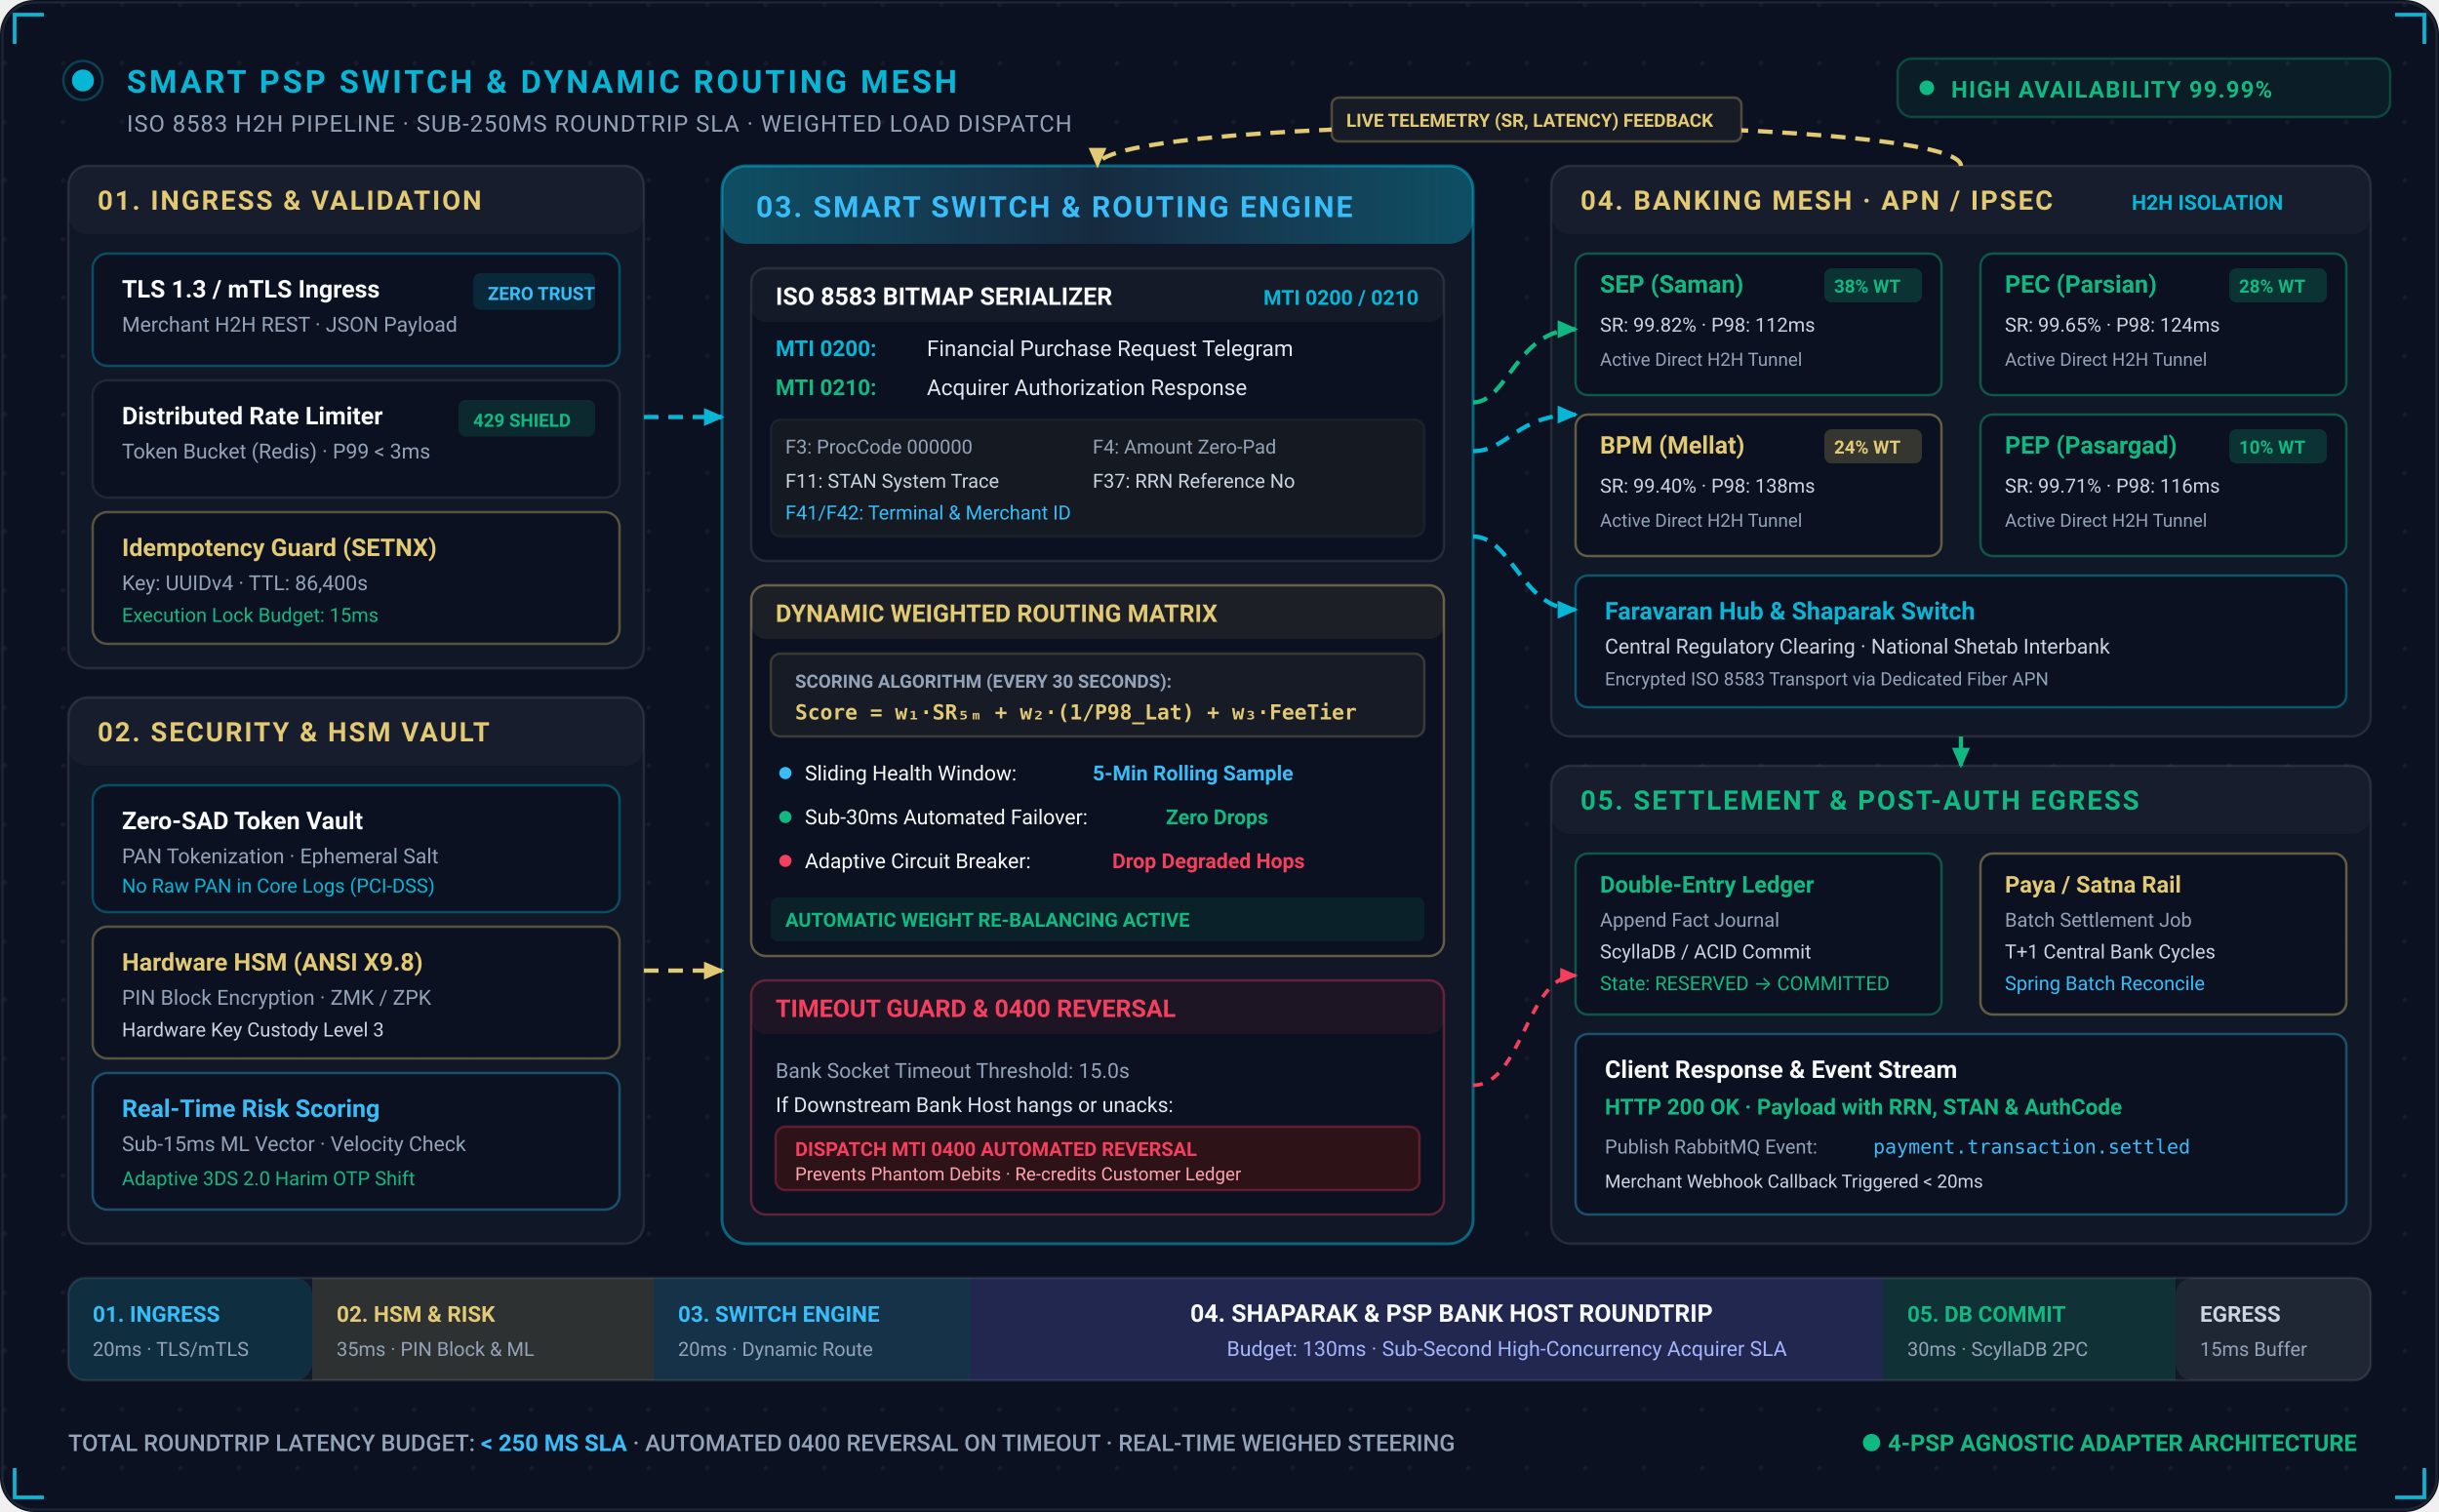
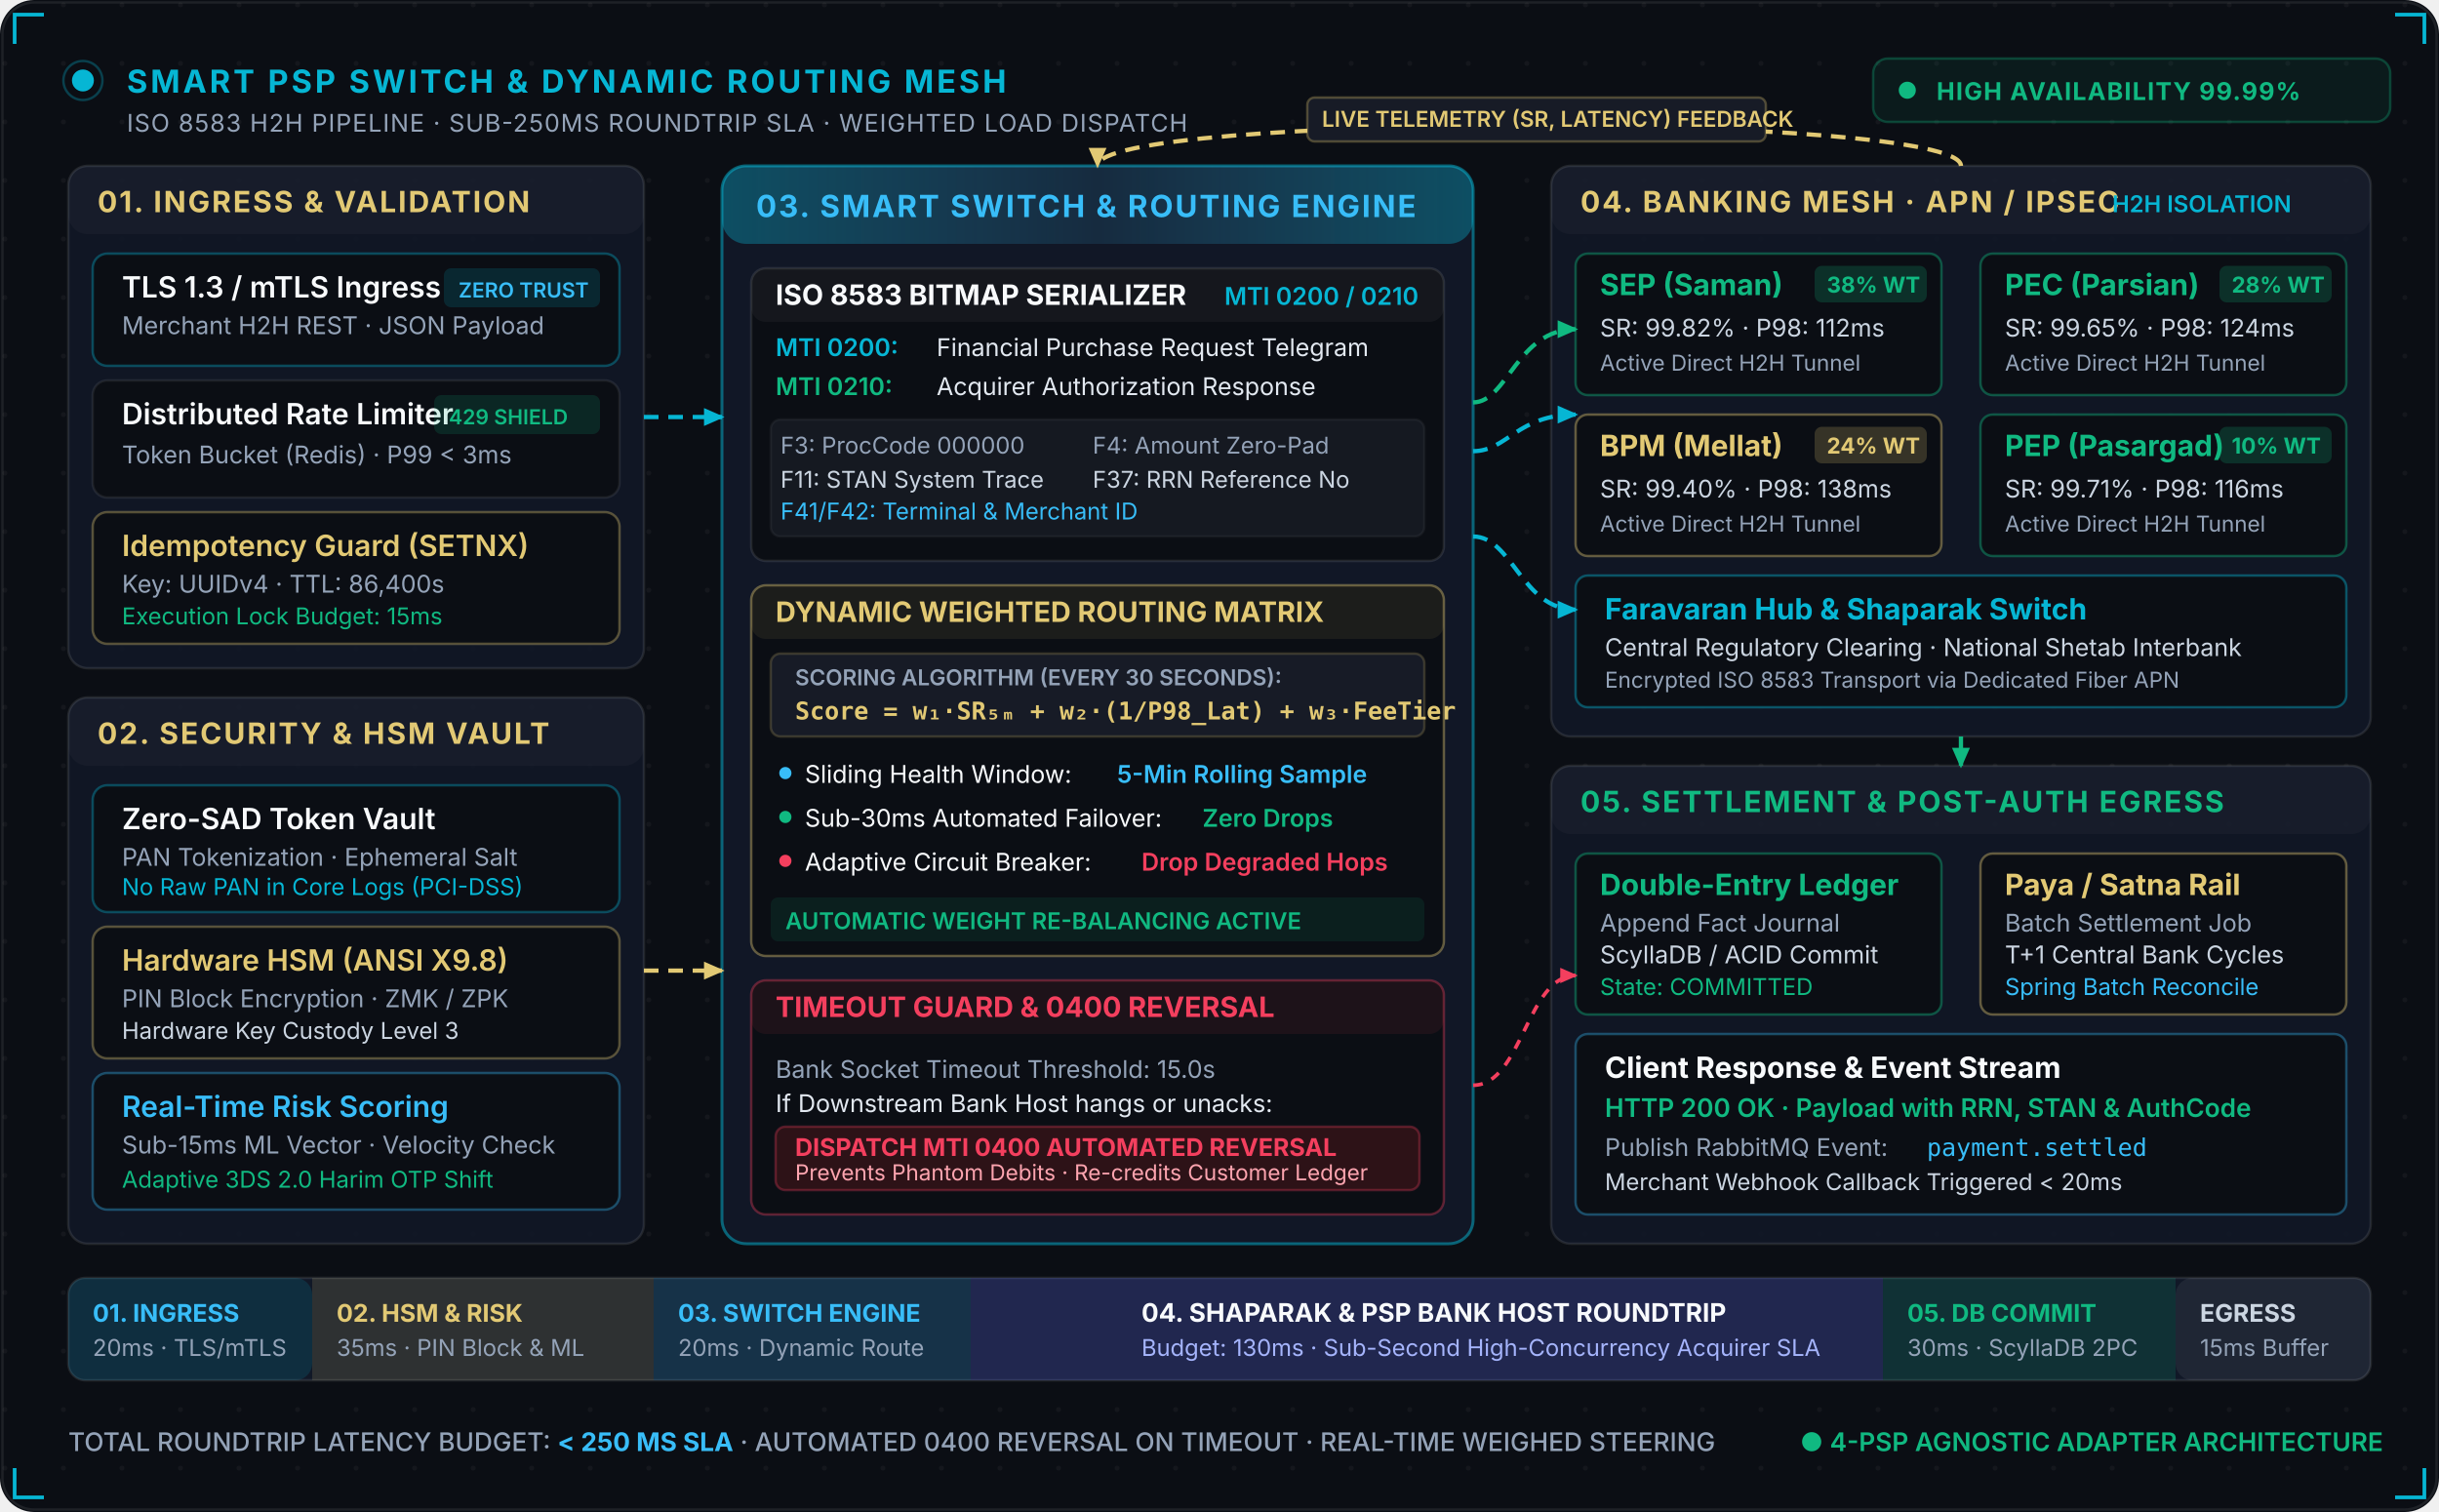
<svg xmlns="http://www.w3.org/2000/svg" viewBox="0 0 1000 620" width="100%" height="auto" class="w-full h-auto" preserveAspectRatio="xMidYMid meet" shape-rendering="geometricPrecision" text-rendering="geometricPrecision" dir="ltr">
  <defs>
    <pattern id="ps-grid-dots" width="24" height="24" patternUnits="userSpaceOnUse">
      <circle cx="2" cy="2" r="1" fill="#ffffff" fill-opacity="0.04" />
    </pattern>
    <linearGradient id="ps-cyan-grad" x1="0%" y1="0%" x2="100%" y2="100%">
      <stop offset="0%" stop-color="#06b6d4" stop-opacity="0.25" />
      <stop offset="100%" stop-color="#06b6d4" stop-opacity="0.02" />
    </linearGradient>
    <linearGradient id="ps-gold-grad" x1="0%" y1="0%" x2="100%" y2="100%">
      <stop offset="0%" stop-color="#e2c974" stop-opacity="0.2" />
      <stop offset="100%" stop-color="#e2c974" stop-opacity="0.02" />
    </linearGradient>
    <linearGradient id="ps-emerald-grad" x1="0%" y1="0%" x2="100%" y2="100%">
      <stop offset="0%" stop-color="#10b981" stop-opacity="0.2" />
      <stop offset="100%" stop-color="#10b981" stop-opacity="0.02" />
    </linearGradient>
    <linearGradient id="ps-core-glow" x1="0%" y1="0%" x2="100%" y2="0%">
      <stop offset="0%" stop-color="#06b6d4" stop-opacity="0.35" />
      <stop offset="50%" stop-color="#38bdf8" stop-opacity="0.12" />
      <stop offset="100%" stop-color="#06b6d4" stop-opacity="0.35" />
    </linearGradient>
    <marker id="ps-arrow-cyan" viewBox="0 0 10 10" refX="7" refY="5" markerWidth="6" markerHeight="6" orient="auto-start-reverse">
      <path d="M 0 1.5 L 8 5 L 0 8.5 z" fill="#06b6d4" />
    </marker>
    <marker id="ps-arrow-gold" viewBox="0 0 10 10" refX="7" refY="5" markerWidth="6" markerHeight="6" orient="auto-start-reverse">
      <path d="M 0 1.5 L 8 5 L 0 8.5 z" fill="#e2c974" />
    </marker>
    <marker id="ps-arrow-emerald" viewBox="0 0 10 10" refX="7" refY="5" markerWidth="6" markerHeight="6" orient="auto-start-reverse">
      <path d="M 0 1.5 L 8 5 L 0 8.5 z" fill="#10b981" />
    </marker>
    <marker id="ps-arrow-rose" viewBox="0 0 10 10" refX="7" refY="5" markerWidth="6" markerHeight="6" orient="auto-start-reverse">
      <path d="M 0 1.5 L 8 5 L 0 8.5 z" fill="#f43f5e" />
    </marker>
    <style>
      @keyframes psFlow { to { stroke-dashoffset: -28; } }
      .ps-conduit-cyan { stroke: #06b6d4; stroke-width: 1.75; stroke-dasharray: 6 4; animation: psFlow 1.6s linear infinite; }
      .ps-conduit-gold { stroke: #e2c974; stroke-width: 1.75; stroke-dasharray: 6 4; animation: psFlow 1.6s linear infinite; }
      .ps-conduit-emerald { stroke: #10b981; stroke-width: 1.75; stroke-dasharray: 6 4; animation: psFlow 1.6s linear infinite; }
      .ps-conduit-rose { stroke: #f43f5e; stroke-width: 1.5; stroke-dasharray: 4 4; animation: psFlow 2s linear infinite; }
-       text { font-family: system-ui, -apple-system, 'Segoe UI', Roboto, 'IBM Plex Mono', monospace; }
+       text { font-family: 'IBM Plex Mono', system-ui, -apple-system, monospace; }
      .code-font { font-family: 'IBM Plex Mono', monospace; }
    </style>
  </defs>
-   <rect width="1000" height="620" fill="#0b1120" rx="14" />
+   <rect width="1000" height="620" fill="#0b0e14" rx="14" />
  <rect width="1000" height="620" fill="url(#ps-grid-dots)" rx="14" />
  <rect width="998" height="618" x="1" y="1" fill="none" stroke="#ffffff" stroke-opacity="0.08" rx="13" />
  <path d="M 6 18 L 6 6 L 18 6" stroke="#06b6d4" stroke-width="1.5" fill="none" />
  <path d="M 982 6 L 994 6 L 994 18" stroke="#06b6d4" stroke-width="1.5" fill="none" />
  <path d="M 6 602 L 6 614 L 18 614" stroke="#06b6d4" stroke-width="1.5" fill="none" />
  <path d="M 982 614 L 994 614 L 994 602" stroke="#06b6d4" stroke-width="1.5" fill="none" />
  <g transform="translate(28, 22)">
    <circle cx="6" cy="11" r="4.5" fill="#06b6d4" />
    <circle cx="6" cy="11" r="8" fill="none" stroke="#06b6d4" stroke-opacity="0.3" />
    <text x="24" y="16" fill="#06b6d4" font-size="13" font-weight="700" letter-spacing="1.2">SMART PSP SWITCH &amp; DYNAMIC ROUTING MESH</text>
-     <text x="24" y="32" fill="#94a3b8" font-size="9.5" letter-spacing="0.4">ISO 8583 H2H PIPELINE · SUB-250MS ROUNDTRIP SLA · WEIGHTED LOAD DISPATCH</text>
-     <rect x="750" y="2" width="202" height="24" rx="6" fill="#10b981" fill-opacity="0.08" stroke="#10b981" stroke-opacity="0.3" />
-     <circle cx="762" cy="14" r="3" fill="#10b981" />
-     <text x="772" y="18" fill="#10b981" font-size="9.5" font-weight="700" letter-spacing="0.5">HIGH AVAILABILITY 99.99%</text>
+     <text x="24" y="32" fill="#94a3b8" font-size="10" letter-spacing="0.4">ISO 8583 H2H PIPELINE · SUB-250MS ROUNDTRIP SLA · WEIGHTED LOAD DISPATCH</text>
+     <rect x="740" y="2" width="212" height="26" rx="6" fill="#10b981" fill-opacity="0.08" stroke="#10b981" stroke-opacity="0.3" />
+     <circle cx="754" cy="15" r="3.5" fill="#10b981" />
+     <text x="766" y="19" fill="#10b981" font-size="10" font-weight="700" letter-spacing="0.5">HIGH AVAILABILITY 99.99%</text>
  </g>
  <g transform="translate(28, 68)">
    <rect width="236" height="206" rx="8" fill="#111827" fill-opacity="0.85" stroke="#ffffff" stroke-opacity="0.1" />
    <rect width="236" height="28" rx="8" fill="#ffffff" fill-opacity="0.03" />
-     <text x="12" y="18" fill="#e2c974" font-size="11" font-weight="700" letter-spacing="0.8">01. INGRESS &amp; VALIDATION</text>
-     <g transform="translate(10, 36)">
-       <rect width="216" height="46" rx="6" fill="#0b1120" stroke="#06b6d4" stroke-opacity="0.35" />
-       <text x="12" y="18" fill="#f8fafc" font-size="10" font-weight="600">TLS 1.3 / mTLS Ingress</text>
-       <text x="12" y="32" fill="#94a3b8" font-size="8.5">Merchant H2H REST · JSON Payload</text>
-       <rect x="156" y="8" width="50" height="15" rx="3" fill="#06b6d4" fill-opacity="0.15" />
-       <text x="162" y="19" fill="#38bdf8" font-size="7.5" font-weight="600">ZERO TRUST</text>
+     <text x="12" y="19" fill="#e2c974" font-size="12" font-weight="700" letter-spacing="0.8">01. INGRESS &amp; VALIDATION</text>
+     <g transform="translate(10, 36)">
+       <rect width="216" height="46" rx="6" fill="#0b0e14" stroke="#06b6d4" stroke-opacity="0.35" />
+       <text x="12" y="18" fill="#f8fafc" font-size="12" font-weight="600">TLS 1.3 / mTLS Ingress</text>
+       <text x="12" y="33" fill="#94a3b8" font-size="10">Merchant H2H REST · JSON Payload</text>
+       <rect x="144" y="6" width="64" height="16" rx="3" fill="#06b6d4" fill-opacity="0.15" />
+       <text x="150" y="18" fill="#38bdf8" font-size="8.5" font-weight="600">ZERO TRUST</text>
    </g>
    <g transform="translate(10, 88)">
-       <rect width="216" height="48" rx="6" fill="#0b1120" stroke="#ffffff" stroke-opacity="0.08" />
-       <text x="12" y="18" fill="#f8fafc" font-size="10" font-weight="600">Distributed Rate Limiter</text>
-       <text x="12" y="32" fill="#94a3b8" font-size="8.5">Token Bucket (Redis) · P99 &lt; 3ms</text>
-       <rect x="150" y="8" width="56" height="15" rx="3" fill="#10b981" fill-opacity="0.15" />
-       <text x="156" y="19" fill="#10b981" font-size="7.5" font-weight="600">429 SHIELD</text>
+       <rect width="216" height="48" rx="6" fill="#0b0e14" stroke="#ffffff" stroke-opacity="0.08" />
+       <text x="12" y="18" fill="#f8fafc" font-size="12" font-weight="600">Distributed Rate Limiter</text>
+       <text x="12" y="34" fill="#94a3b8" font-size="10">Token Bucket (Redis) · P99 &lt; 3ms</text>
+       <rect x="140" y="6" width="68" height="16" rx="3" fill="#10b981" fill-opacity="0.15" />
+       <text x="146" y="18" fill="#10b981" font-size="8.5" font-weight="600">429 SHIELD</text>
    </g>
    <g transform="translate(10, 142)">
-       <rect width="216" height="54" rx="6" fill="#0b1120" stroke="#e2c974" stroke-opacity="0.35" />
-       <text x="12" y="18" fill="#e2c974" font-size="10" font-weight="600">Idempotency Guard (SETNX)</text>
-       <text x="12" y="32" fill="#94a3b8" font-size="8.5">Key: UUIDv4 · TTL: 86,400s</text>
-       <text x="12" y="45" fill="#10b981" font-size="8">Execution Lock Budget: 15ms</text>
+       <rect width="216" height="54" rx="6" fill="#0b0e14" stroke="#e2c974" stroke-opacity="0.35" />
+       <text x="12" y="18" fill="#e2c974" font-size="12" font-weight="600">Idempotency Guard (SETNX)</text>
+       <text x="12" y="33" fill="#94a3b8" font-size="10">Key: UUIDv4 · TTL: 86,400s</text>
+       <text x="12" y="46" fill="#10b981" font-size="9.5">Execution Lock Budget: 15ms</text>
    </g>
  </g>
  <g transform="translate(28, 286)">
    <rect width="236" height="224" rx="8" fill="#111827" fill-opacity="0.85" stroke="#ffffff" stroke-opacity="0.1" />
    <rect width="236" height="28" rx="8" fill="#ffffff" fill-opacity="0.03" />
-     <text x="12" y="18" fill="#e2c974" font-size="11" font-weight="700" letter-spacing="0.8">02. SECURITY &amp; HSM VAULT</text>
-     <g transform="translate(10, 36)">
-       <rect width="216" height="52" rx="6" fill="#0b1120" stroke="#06b6d4" stroke-opacity="0.35" />
-       <text x="12" y="18" fill="#f8fafc" font-size="10" font-weight="600">Zero-SAD Token Vault</text>
-       <text x="12" y="32" fill="#94a3b8" font-size="8.5">PAN Tokenization · Ephemeral Salt</text>
-       <text x="12" y="44" fill="#06b6d4" font-size="8">No Raw PAN in Core Logs (PCI-DSS)</text>
+     <text x="12" y="19" fill="#e2c974" font-size="12" font-weight="700" letter-spacing="0.8">02. SECURITY &amp; HSM VAULT</text>
+     <g transform="translate(10, 36)">
+       <rect width="216" height="52" rx="6" fill="#0b0e14" stroke="#06b6d4" stroke-opacity="0.35" />
+       <text x="12" y="18" fill="#f8fafc" font-size="12" font-weight="600">Zero-SAD Token Vault</text>
+       <text x="12" y="33" fill="#94a3b8" font-size="10">PAN Tokenization · Ephemeral Salt</text>
+       <text x="12" y="45" fill="#06b6d4" font-size="9.5">No Raw PAN in Core Logs (PCI-DSS)</text>
    </g>
    <g transform="translate(10, 94)">
-       <rect width="216" height="54" rx="6" fill="#0b1120" stroke="#e2c974" stroke-opacity="0.35" />
-       <text x="12" y="18" fill="#e2c974" font-size="10" font-weight="600">Hardware HSM (ANSI X9.8)</text>
-       <text x="12" y="32" fill="#94a3b8" font-size="8.5">PIN Block Encryption · ZMK / ZPK</text>
-       <text x="12" y="45" fill="#cbd5e1" font-size="8">Hardware Key Custody Level 3</text>
+       <rect width="216" height="54" rx="6" fill="#0b0e14" stroke="#e2c974" stroke-opacity="0.35" />
+       <text x="12" y="18" fill="#e2c974" font-size="12" font-weight="600">Hardware HSM (ANSI X9.8)</text>
+       <text x="12" y="33" fill="#94a3b8" font-size="10">PIN Block Encryption · ZMK / ZPK</text>
+       <text x="12" y="46" fill="#cbd5e1" font-size="9.5">Hardware Key Custody Level 3</text>
    </g>
    <g transform="translate(10, 154)">
-       <rect width="216" height="56" rx="6" fill="#0b1120" stroke="#38bdf8" stroke-opacity="0.35" />
-       <text x="12" y="18" fill="#38bdf8" font-size="10" font-weight="600">Real-Time Risk Scoring</text>
-       <text x="12" y="32" fill="#94a3b8" font-size="8.5">Sub-15ms ML Vector · Velocity Check</text>
-       <text x="12" y="46" fill="#10b981" font-size="8">Adaptive 3DS 2.0 Harim OTP Shift</text>
+       <rect width="216" height="56" rx="6" fill="#0b0e14" stroke="#38bdf8" stroke-opacity="0.35" />
+       <text x="12" y="18" fill="#38bdf8" font-size="12" font-weight="600">Real-Time Risk Scoring</text>
+       <text x="12" y="33" fill="#94a3b8" font-size="10">Sub-15ms ML Vector · Velocity Check</text>
+       <text x="12" y="47" fill="#10b981" font-size="9.5">Adaptive 3DS 2.0 Harim OTP Shift</text>
    </g>
  </g>
  <g transform="translate(296, 68)">
    <rect width="308" height="442" rx="10" fill="#111827" fill-opacity="0.95" stroke="#06b6d4" stroke-opacity="0.5" stroke-width="1.2" />
    <rect width="308" height="32" rx="10" fill="url(#ps-core-glow)" />
-     <text x="14" y="21" fill="#38bdf8" font-size="12" font-weight="700" letter-spacing="0.8">03. SMART SWITCH &amp; ROUTING ENGINE</text>
+     <text x="14" y="21" fill="#38bdf8" font-size="12.5" font-weight="700" letter-spacing="0.8">03. SMART SWITCH &amp; ROUTING ENGINE</text>
    <g transform="translate(12, 42)">
-       <rect width="284" height="120" rx="6" fill="#0b1120" stroke="#ffffff" stroke-opacity="0.1" />
+       <rect width="284" height="120" rx="6" fill="#0b0e14" stroke="#ffffff" stroke-opacity="0.1" />
      <rect width="284" height="22" rx="6" fill="#ffffff" fill-opacity="0.04" />
-       <text x="10" y="15" fill="#f8fafc" font-size="10" font-weight="700">ISO 8583 BITMAP SERIALIZER</text>
-       <text x="210" y="15" fill="#06b6d4" font-size="8.5" font-weight="600">MTI 0200 / 0210</text>
-       <text x="10" y="36" fill="#06b6d4" font-size="9" font-weight="600">MTI 0200:</text>
-       <text x="72" y="36" fill="#e2e8f0" font-size="9">Financial Purchase Request Telegram</text>
-       <text x="10" y="52" fill="#10b981" font-size="9" font-weight="600">MTI 0210:</text>
-       <text x="72" y="52" fill="#e2e8f0" font-size="9">Acquirer Authorization Response</text>
+       <text x="10" y="15" fill="#f8fafc" font-size="11.5" font-weight="700">ISO 8583 BITMAP SERIALIZER</text>
+       <text x="194" y="15" fill="#06b6d4" font-size="10" font-weight="600">MTI 0200 / 0210</text>
+       <text x="10" y="36" fill="#06b6d4" font-size="10" font-weight="600">MTI 0200:</text>
+       <text x="76" y="36" fill="#e2e8f0" font-size="10">Financial Purchase Request Telegram</text>
+       <text x="10" y="52" fill="#10b981" font-size="10" font-weight="600">MTI 0210:</text>
+       <text x="76" y="52" fill="#e2e8f0" font-size="10">Acquirer Authorization Response</text>
      <rect x="8" y="62" width="268" height="48" rx="4" fill="#151921" stroke="#ffffff" stroke-opacity="0.05" />
-       <text x="14" y="76" fill="#94a3b8" font-size="8">F3: ProcCode 000000</text>
-       <text x="140" y="76" fill="#94a3b8" font-size="8">F4: Amount Zero-Pad</text>
-       <text x="14" y="90" fill="#cbd5e1" font-size="8">F11: STAN System Trace</text>
-       <text x="140" y="90" fill="#cbd5e1" font-size="8">F37: RRN Reference No</text>
-       <text x="14" y="103" fill="#38bdf8" font-size="8">F41/F42: Terminal &amp; Merchant ID</text>
+       <text x="12" y="76" fill="#94a3b8" font-size="9.5">F3: ProcCode 000000</text>
+       <text x="140" y="76" fill="#94a3b8" font-size="9.5">F4: Amount Zero-Pad</text>
+       <text x="12" y="90" fill="#cbd5e1" font-size="9.5">F11: STAN System Trace</text>
+       <text x="140" y="90" fill="#cbd5e1" font-size="9.5">F37: RRN Reference No</text>
+       <text x="12" y="103" fill="#38bdf8" font-size="9.5">F41/F42: Terminal &amp; Merchant ID</text>
    </g>
    <g transform="translate(12, 172)">
-       <rect width="284" height="152" rx="6" fill="#0b1120" stroke="#e2c974" stroke-opacity="0.4" />
+       <rect width="284" height="152" rx="6" fill="#0b0e14" stroke="#e2c974" stroke-opacity="0.4" />
      <rect width="284" height="22" rx="6" fill="#e2c974" fill-opacity="0.08" />
-       <text x="10" y="15" fill="#e2c974" font-size="10" font-weight="700">DYNAMIC WEIGHTED ROUTING MATRIX</text>
+       <text x="10" y="15" fill="#e2c974" font-size="11.5" font-weight="700">DYNAMIC WEIGHTED ROUTING MATRIX</text>
      <g transform="translate(8, 28)">
        <rect width="268" height="34" rx="4" fill="#171b26" stroke="#e2c974" stroke-opacity="0.2" />
-         <text x="10" y="14" fill="#94a3b8" font-size="7.5" font-weight="600">SCORING ALGORITHM (EVERY 30 SECONDS):</text>
-         <text x="10" y="27" fill="#e2c974" font-size="8.5" class="code-font" font-weight="600">Score = w₁·SR₅ₘ + w₂·(1/P98_Lat) + w₃·FeeTier</text>
+         <text x="10" y="13" fill="#94a3b8" font-size="9" font-weight="600">SCORING ALGORITHM (EVERY 30 SECONDS):</text>
+         <text x="10" y="27" fill="#e2c974" font-size="10" class="code-font" font-weight="600">Score = w₁·SR₅ₘ + w₂·(1/P98_Lat) + w₃·FeeTier</text>
      </g>
      <g transform="translate(10, 72)">
        <circle cx="4" cy="5" r="2.5" fill="#38bdf8" />
-         <text x="12" y="8" fill="#f8fafc" font-size="8.5">Sliding Health Window:</text>
-         <text x="130" y="8" fill="#38bdf8" font-size="8.5" font-weight="600">5-Min Rolling Sample</text>
+         <text x="12" y="9" fill="#f8fafc" font-size="10">Sliding Health Window:</text>
+         <text x="140" y="9" fill="#38bdf8" font-size="10" font-weight="600">5-Min Rolling Sample</text>
        <circle cx="4" cy="23" r="2.5" fill="#10b981" />
-         <text x="12" y="26" fill="#f8fafc" font-size="8.5">Sub-30ms Automated Failover:</text>
-         <text x="160" y="26" fill="#10b981" font-size="8.5" font-weight="600">Zero Drops</text>
+         <text x="12" y="27" fill="#f8fafc" font-size="10">Sub-30ms Automated Failover:</text>
+         <text x="175" y="27" fill="#10b981" font-size="10" font-weight="600">Zero Drops</text>
        <circle cx="4" cy="41" r="2.5" fill="#f43f5e" />
-         <text x="12" y="44" fill="#f8fafc" font-size="8.5">Adaptive Circuit Breaker:</text>
-         <text x="138" y="44" fill="#f43f5e" font-size="8.5" font-weight="600">Drop Degraded Hops</text>
+         <text x="12" y="45" fill="#f8fafc" font-size="10">Adaptive Circuit Breaker:</text>
+         <text x="150" y="45" fill="#f43f5e" font-size="10" font-weight="600">Drop Degraded Hops</text>
      </g>
      <rect x="8" y="128" width="268" height="18" rx="3" fill="#10b981" fill-opacity="0.1" />
-       <text x="14" y="140" fill="#10b981" font-size="8" font-weight="600">AUTOMATIC WEIGHT RE-BALANCING ACTIVE</text>
+       <text x="14" y="141" fill="#10b981" font-size="9.5" font-weight="600">AUTOMATIC WEIGHT RE-BALANCING ACTIVE</text>
    </g>
    <g transform="translate(12, 334)">
-       <rect width="284" height="96" rx="6" fill="#0b1120" stroke="#f43f5e" stroke-opacity="0.35" />
+       <rect width="284" height="96" rx="6" fill="#0b0e14" stroke="#f43f5e" stroke-opacity="0.35" />
      <rect width="284" height="22" rx="6" fill="#f43f5e" fill-opacity="0.08" />
-       <text x="10" y="15" fill="#f43f5e" font-size="10" font-weight="700">TIMEOUT GUARD &amp; 0400 REVERSAL</text>
+       <text x="10" y="15" fill="#f43f5e" font-size="11.5" font-weight="700">TIMEOUT GUARD &amp; 0400 REVERSAL</text>
      <g transform="translate(10, 30)">
-         <text x="0" y="10" fill="#94a3b8" font-size="8.5">Bank Socket Timeout Threshold: 15.0s</text>
-         <text x="0" y="24" fill="#e2e8f0" font-size="8.5">If Downstream Bank Host hangs or unacks:</text>
+         <text x="0" y="10" fill="#94a3b8" font-size="10">Bank Socket Timeout Threshold: 15.0s</text>
+         <text x="0" y="24" fill="#e2e8f0" font-size="10">If Downstream Bank Host hangs or unacks:</text>
        <rect x="0" y="30" width="264" height="26" rx="4" fill="#2d1217" stroke="#f43f5e" stroke-opacity="0.3" />
-         <text x="8" y="42" fill="#f43f5e" font-size="8" font-weight="700">DISPATCH MTI 0400 AUTOMATED REVERSAL</text>
-         <text x="8" y="52" fill="#fda4af" font-size="7.5">Prevents Phantom Debits · Re-credits Customer Ledger</text>
+         <text x="8" y="42" fill="#f43f5e" font-size="10" font-weight="700">DISPATCH MTI 0400 AUTOMATED REVERSAL</text>
+         <text x="8" y="52" fill="#fda4af" font-size="9">Prevents Phantom Debits · Re-credits Customer Ledger</text>
      </g>
    </g>
  </g>
  <g transform="translate(636, 68)">
    <rect width="336" height="234" rx="8" fill="#111827" fill-opacity="0.85" stroke="#ffffff" stroke-opacity="0.1" />
    <rect width="336" height="28" rx="8" fill="#ffffff" fill-opacity="0.03" />
-     <text x="12" y="18" fill="#e2c974" font-size="11" font-weight="700" letter-spacing="0.8">04. BANKING MESH · APN / IPSEC</text>
-     <text x="238" y="18" fill="#06b6d4" font-size="8.5" font-weight="600">H2H ISOLATION</text>
-     <g transform="translate(10, 36)">
-       <rect width="150" height="58" rx="5" fill="#0b1120" stroke="#10b981" stroke-opacity="0.4" />
-       <text x="10" y="16" fill="#10b981" font-size="10" font-weight="700">SEP (Saman)</text>
-       <rect x="102" y="6" width="40" height="14" rx="3" fill="#10b981" fill-opacity="0.2" />
-       <text x="106" y="16" fill="#10b981" font-size="7.5" font-weight="700">38% WT</text>
-       <text x="10" y="32" fill="#cbd5e1" font-size="8">SR: 99.82% · P98: 112ms</text>
-       <text x="10" y="46" fill="#94a3b8" font-size="7.5">Active Direct H2H Tunnel</text>
+     <text x="12" y="19" fill="#e2c974" font-size="12" font-weight="700" letter-spacing="0.8">04. BANKING MESH · APN / IPSEC</text>
+     <text x="230" y="19" fill="#06b6d4" font-size="9.5" font-weight="600">H2H ISOLATION</text>
+     <g transform="translate(10, 36)">
+       <rect width="150" height="58" rx="5" fill="#0b0e14" stroke="#10b981" stroke-opacity="0.4" />
+       <text x="10" y="17" fill="#10b981" font-size="12" font-weight="700">SEP (Saman)</text>
+       <rect x="98" y="5" width="46" height="15" rx="3" fill="#10b981" fill-opacity="0.2" />
+       <text x="103" y="16" fill="#10b981" font-size="9" font-weight="700">38% WT</text>
+       <text x="10" y="34" fill="#cbd5e1" font-size="10">SR: 99.82% · P98: 112ms</text>
+       <text x="10" y="48" fill="#94a3b8" font-size="9">Active Direct H2H Tunnel</text>
    </g>
    <g transform="translate(176, 36)">
-       <rect width="150" height="58" rx="5" fill="#0b1120" stroke="#10b981" stroke-opacity="0.4" />
-       <text x="10" y="16" fill="#10b981" font-size="10" font-weight="700">PEC (Parsian)</text>
-       <rect x="102" y="6" width="40" height="14" rx="3" fill="#10b981" fill-opacity="0.2" />
-       <text x="106" y="16" fill="#10b981" font-size="7.5" font-weight="700">28% WT</text>
-       <text x="10" y="32" fill="#cbd5e1" font-size="8">SR: 99.65% · P98: 124ms</text>
-       <text x="10" y="46" fill="#94a3b8" font-size="7.5">Active Direct H2H Tunnel</text>
+       <rect width="150" height="58" rx="5" fill="#0b0e14" stroke="#10b981" stroke-opacity="0.4" />
+       <text x="10" y="17" fill="#10b981" font-size="12" font-weight="700">PEC (Parsian)</text>
+       <rect x="98" y="5" width="46" height="15" rx="3" fill="#10b981" fill-opacity="0.2" />
+       <text x="103" y="16" fill="#10b981" font-size="9" font-weight="700">28% WT</text>
+       <text x="10" y="34" fill="#cbd5e1" font-size="10">SR: 99.65% · P98: 124ms</text>
+       <text x="10" y="48" fill="#94a3b8" font-size="9">Active Direct H2H Tunnel</text>
    </g>
    <g transform="translate(10, 102)">
-       <rect width="150" height="58" rx="5" fill="#0b1120" stroke="#e2c974" stroke-opacity="0.4" />
-       <text x="10" y="16" fill="#e2c974" font-size="10" font-weight="700">BPM (Mellat)</text>
-       <rect x="102" y="6" width="40" height="14" rx="3" fill="#e2c974" fill-opacity="0.2" />
-       <text x="106" y="16" fill="#e2c974" font-size="7.5" font-weight="700">24% WT</text>
-       <text x="10" y="32" fill="#cbd5e1" font-size="8">SR: 99.40% · P98: 138ms</text>
-       <text x="10" y="46" fill="#94a3b8" font-size="7.5">Active Direct H2H Tunnel</text>
+       <rect width="150" height="58" rx="5" fill="#0b0e14" stroke="#e2c974" stroke-opacity="0.4" />
+       <text x="10" y="17" fill="#e2c974" font-size="12" font-weight="700">BPM (Mellat)</text>
+       <rect x="98" y="5" width="46" height="15" rx="3" fill="#e2c974" fill-opacity="0.2" />
+       <text x="103" y="16" fill="#e2c974" font-size="9" font-weight="700">24% WT</text>
+       <text x="10" y="34" fill="#cbd5e1" font-size="10">SR: 99.40% · P98: 138ms</text>
+       <text x="10" y="48" fill="#94a3b8" font-size="9">Active Direct H2H Tunnel</text>
    </g>
    <g transform="translate(176, 102)">
-       <rect width="150" height="58" rx="5" fill="#0b1120" stroke="#10b981" stroke-opacity="0.4" />
-       <text x="10" y="16" fill="#10b981" font-size="10" font-weight="700">PEP (Pasargad)</text>
-       <rect x="102" y="6" width="40" height="14" rx="3" fill="#10b981" fill-opacity="0.2" />
-       <text x="106" y="16" fill="#10b981" font-size="7.5" font-weight="700">10% WT</text>
-       <text x="10" y="32" fill="#cbd5e1" font-size="8">SR: 99.71% · P98: 116ms</text>
-       <text x="10" y="46" fill="#94a3b8" font-size="7.5">Active Direct H2H Tunnel</text>
+       <rect width="150" height="58" rx="5" fill="#0b0e14" stroke="#10b981" stroke-opacity="0.4" />
+       <text x="10" y="17" fill="#10b981" font-size="12" font-weight="700">PEP (Pasargad)</text>
+       <rect x="98" y="5" width="46" height="15" rx="3" fill="#10b981" fill-opacity="0.2" />
+       <text x="103" y="16" fill="#10b981" font-size="9" font-weight="700">10% WT</text>
+       <text x="10" y="34" fill="#cbd5e1" font-size="10">SR: 99.71% · P98: 116ms</text>
+       <text x="10" y="48" fill="#94a3b8" font-size="9">Active Direct H2H Tunnel</text>
    </g>
    <g transform="translate(10, 168)">
-       <rect width="316" height="54" rx="5" fill="#0b1120" stroke="#06b6d4" stroke-opacity="0.4" />
-       <text x="12" y="18" fill="#06b6d4" font-size="10" font-weight="700">Faravaran Hub &amp; Shaparak Switch</text>
-       <text x="12" y="32" fill="#cbd5e1" font-size="8.5">Central Regulatory Clearing · National Shetab Interbank</text>
-       <text x="12" y="45" fill="#94a3b8" font-size="7.5">Encrypted ISO 8583 Transport via Dedicated Fiber APN</text>
+       <rect width="316" height="54" rx="5" fill="#0b0e14" stroke="#06b6d4" stroke-opacity="0.4" />
+       <text x="12" y="18" fill="#06b6d4" font-size="12" font-weight="700">Faravaran Hub &amp; Shaparak Switch</text>
+       <text x="12" y="33" fill="#cbd5e1" font-size="10">Central Regulatory Clearing · National Shetab Interbank</text>
+       <text x="12" y="46" fill="#94a3b8" font-size="9">Encrypted ISO 8583 Transport via Dedicated Fiber APN</text>
    </g>
  </g>
  <g transform="translate(636, 314)">
    <rect width="336" height="196" rx="8" fill="#111827" fill-opacity="0.85" stroke="#ffffff" stroke-opacity="0.1" />
    <rect width="336" height="28" rx="8" fill="#ffffff" fill-opacity="0.03" />
-     <text x="12" y="18" fill="#10b981" font-size="11" font-weight="700" letter-spacing="0.8">05. SETTLEMENT &amp; POST-AUTH EGRESS</text>
-     <g transform="translate(10, 36)">
-       <rect width="150" height="66" rx="5" fill="#0b1120" stroke="#10b981" stroke-opacity="0.4" />
-       <text x="10" y="16" fill="#10b981" font-size="9.5" font-weight="700">Double-Entry Ledger</text>
-       <text x="10" y="30" fill="#94a3b8" font-size="8">Append Fact Journal</text>
-       <text x="10" y="43" fill="#cbd5e1" font-size="8">ScyllaDB / ACID Commit</text>
-       <text x="10" y="56" fill="#10b981" font-size="8">State: RESERVED → COMMITTED</text>
+     <text x="12" y="19" fill="#10b981" font-size="12" font-weight="700" letter-spacing="0.8">05. SETTLEMENT &amp; POST-AUTH EGRESS</text>
+     <g transform="translate(10, 36)">
+       <rect width="150" height="66" rx="5" fill="#0b0e14" stroke="#10b981" stroke-opacity="0.4" />
+       <text x="10" y="17" fill="#10b981" font-size="12" font-weight="700">Double-Entry Ledger</text>
+       <text x="10" y="32" fill="#94a3b8" font-size="10">Append Fact Journal</text>
+       <text x="10" y="45" fill="#cbd5e1" font-size="10">ScyllaDB / ACID Commit</text>
+       <text x="10" y="58" fill="#10b981" font-size="9.5">State: COMMITTED</text>
    </g>
    <g transform="translate(176, 36)">
-       <rect width="150" height="66" rx="5" fill="#0b1120" stroke="#e2c974" stroke-opacity="0.4" />
-       <text x="10" y="16" fill="#e2c974" font-size="9.5" font-weight="700">Paya / Satna Rail</text>
-       <text x="10" y="30" fill="#94a3b8" font-size="8">Batch Settlement Job</text>
-       <text x="10" y="43" fill="#cbd5e1" font-size="8">T+1 Central Bank Cycles</text>
-       <text x="10" y="56" fill="#38bdf8" font-size="8">Spring Batch Reconcile</text>
+       <rect width="150" height="66" rx="5" fill="#0b0e14" stroke="#e2c974" stroke-opacity="0.4" />
+       <text x="10" y="17" fill="#e2c974" font-size="12" font-weight="700">Paya / Satna Rail</text>
+       <text x="10" y="32" fill="#94a3b8" font-size="10">Batch Settlement Job</text>
+       <text x="10" y="45" fill="#cbd5e1" font-size="10">T+1 Central Bank Cycles</text>
+       <text x="10" y="58" fill="#38bdf8" font-size="9.5">Spring Batch Reconcile</text>
    </g>
    <g transform="translate(10, 110)">
-       <rect width="316" height="74" rx="5" fill="#0b1120" stroke="#38bdf8" stroke-opacity="0.35" />
-       <text x="12" y="18" fill="#f8fafc" font-size="10" font-weight="700">Client Response &amp; Event Stream</text>
-       <text x="12" y="33" fill="#10b981" font-size="9" font-weight="600">HTTP 200 OK · Payload with RRN, STAN &amp; AuthCode</text>
-       <text x="12" y="49" fill="#94a3b8" font-size="8">Publish RabbitMQ Event:</text>
-       <text x="122" y="49" fill="#38bdf8" font-size="8" class="code-font">payment.transaction.settled</text>
-       <text x="12" y="63" fill="#cbd5e1" font-size="7.5">Merchant Webhook Callback Triggered &lt; 20ms</text>
+       <rect width="316" height="74" rx="5" fill="#0b0e14" stroke="#38bdf8" stroke-opacity="0.35" />
+       <text x="12" y="18" fill="#f8fafc" font-size="12" font-weight="700">Client Response &amp; Event Stream</text>
+       <text x="12" y="34" fill="#10b981" font-size="10.5" font-weight="600">HTTP 200 OK · Payload with RRN, STAN &amp; AuthCode</text>
+       <text x="12" y="50" fill="#94a3b8" font-size="10">Publish RabbitMQ Event:</text>
+       <text x="144" y="50" fill="#38bdf8" font-size="10" class="code-font">payment.settled</text>
+       <text x="12" y="64" fill="#cbd5e1" font-size="9.5">Merchant Webhook Callback Triggered &lt; 20ms</text>
    </g>
  </g>
  <path d="M 264 171 L 296 171" fill="none" class="ps-conduit-cyan" marker-end="url(#ps-arrow-cyan)" />
  <path d="M 264 398 L 296 398" fill="none" class="ps-conduit-gold" marker-end="url(#ps-arrow-gold)" />
  <path d="M 604 165 C 618 165, 622 135, 646 135" fill="none" class="ps-conduit-emerald" marker-end="url(#ps-arrow-emerald)" />
  <path d="M 604 185 C 618 185, 622 170, 646 170" fill="none" class="ps-conduit-cyan" marker-end="url(#ps-arrow-cyan)" />
  <path d="M 604 220 C 620 220, 624 250, 646 250" fill="none" class="ps-conduit-cyan" marker-end="url(#ps-arrow-cyan)" />
  <path d="M 804 302 L 804 314" fill="none" class="ps-conduit-emerald" marker-end="url(#ps-arrow-emerald)" />
  <path d="M 804 68 C 804 46, 450 46, 450 68" fill="none" class="ps-conduit-gold" marker-end="url(#ps-arrow-gold)" />
-   <rect x="546" y="40" width="168" height="18" rx="3" fill="#171b26" stroke="#e2c974" stroke-opacity="0.3" />
-   <text x="552" y="52" fill="#e2c974" font-size="7.5" font-weight="600">LIVE TELEMETRY (SR, LATENCY) FEEDBACK</text>
+   <rect x="536" y="40" width="188" height="18" rx="3" fill="#171b26" stroke="#e2c974" stroke-opacity="0.3" />
+   <text x="542" y="52" fill="#e2c974" font-size="9" font-weight="600">LIVE TELEMETRY (SR, LATENCY) FEEDBACK</text>
  <path d="M 604 445 C 624 445, 626 400, 646 400" fill="none" class="ps-conduit-rose" marker-end="url(#ps-arrow-rose)" />
  <g transform="translate(28, 524)">
    <rect width="944" height="42" rx="7" fill="#111827" stroke="#ffffff" stroke-opacity="0.1" />
    <rect x="0" y="0" width="100" height="42" rx="7" fill="#06b6d4" fill-opacity="0.14" />
-     <text x="10" y="18" fill="#38bdf8" font-size="9" font-weight="700">01. INGRESS</text>
-     <text x="10" y="32" fill="#94a3b8" font-size="8">20ms · TLS/mTLS</text>
+     <text x="10" y="18" fill="#38bdf8" font-size="10" font-weight="700">01. INGRESS</text>
+     <text x="10" y="32" fill="#94a3b8" font-size="9.5">20ms · TLS/mTLS</text>
    <rect x="100" y="0" width="140" height="42" fill="#e2c974" fill-opacity="0.14" />
-     <text x="110" y="18" fill="#e2c974" font-size="9" font-weight="700">02. HSM &amp; RISK</text>
-     <text x="110" y="32" fill="#94a3b8" font-size="8">35ms · PIN Block &amp; ML</text>
+     <text x="110" y="18" fill="#e2c974" font-size="10" font-weight="700">02. HSM &amp; RISK</text>
+     <text x="110" y="32" fill="#94a3b8" font-size="9.5">35ms · PIN Block &amp; ML</text>
    <rect x="240" y="0" width="130" height="42" fill="#38bdf8" fill-opacity="0.16" />
-     <text x="250" y="18" fill="#38bdf8" font-size="9" font-weight="700">03. SWITCH ENGINE</text>
-     <text x="250" y="32" fill="#94a3b8" font-size="8">20ms · Dynamic Route</text>
+     <text x="250" y="18" fill="#38bdf8" font-size="10" font-weight="700">03. SWITCH ENGINE</text>
+     <text x="250" y="32" fill="#94a3b8" font-size="9.5">20ms · Dynamic Route</text>
    <rect x="370" y="0" width="374" height="42" fill="#6366f1" fill-opacity="0.2" />
-     <text x="460" y="18" fill="#f8fafc" font-size="10" font-weight="700">04. SHAPARAK &amp; PSP BANK HOST ROUNDTRIP</text>
-     <text x="475" y="32" fill="#a5b4fc" font-size="8.5">Budget: 130ms · Sub-Second High-Concurrency Acquirer SLA</text>
+     <text x="440" y="18" fill="#f8fafc" font-size="10.5" font-weight="700">04. SHAPARAK &amp; PSP BANK HOST ROUNDTRIP</text>
+     <text x="440" y="32" fill="#a5b4fc" font-size="9.5">Budget: 130ms · Sub-Second High-Concurrency Acquirer SLA</text>
    <rect x="744" y="0" width="120" height="42" fill="#10b981" fill-opacity="0.16" />
-     <text x="754" y="18" fill="#10b981" font-size="9" font-weight="700">05. DB COMMIT</text>
-     <text x="754" y="32" fill="#94a3b8" font-size="8">30ms · ScyllaDB 2PC</text>
+     <text x="754" y="18" fill="#10b981" font-size="10" font-weight="700">05. DB COMMIT</text>
+     <text x="754" y="32" fill="#94a3b8" font-size="9.5">30ms · ScyllaDB 2PC</text>
    <rect x="864" y="0" width="80" height="42" rx="7" fill="#ffffff" fill-opacity="0.06" />
-     <text x="874" y="18" fill="#cbd5e1" font-size="9" font-weight="700">EGRESS</text>
-     <text x="874" y="32" fill="#94a3b8" font-size="8">15ms Buffer</text>
+     <text x="874" y="18" fill="#cbd5e1" font-size="10" font-weight="700">EGRESS</text>
+     <text x="874" y="32" fill="#94a3b8" font-size="9.5">15ms Buffer</text>
  </g>
  <g transform="translate(28, 595)">
-     <text x="0" y="0" fill="#94a3b8" font-size="9.5" font-weight="500">
+     <text x="0" y="0" fill="#94a3b8" font-size="10.5" font-weight="500">
      TOTAL ROUNDTRIP LATENCY BUDGET: <tspan fill="#38bdf8" font-weight="700">&lt; 250 MS SLA</tspan> · AUTOMATED 0400 REVERSAL ON TIMEOUT · REAL-TIME WEIGHED STEERING
    </text>
-     <text x="735" y="0" fill="#10b981" font-size="9.5" font-weight="600" text-anchor="start">
+     <text x="710" y="0" fill="#10b981" font-size="10.5" font-weight="600" text-anchor="start">
      ● 4-PSP AGNOSTIC ADAPTER ARCHITECTURE
    </text>
  </g>
</svg>
